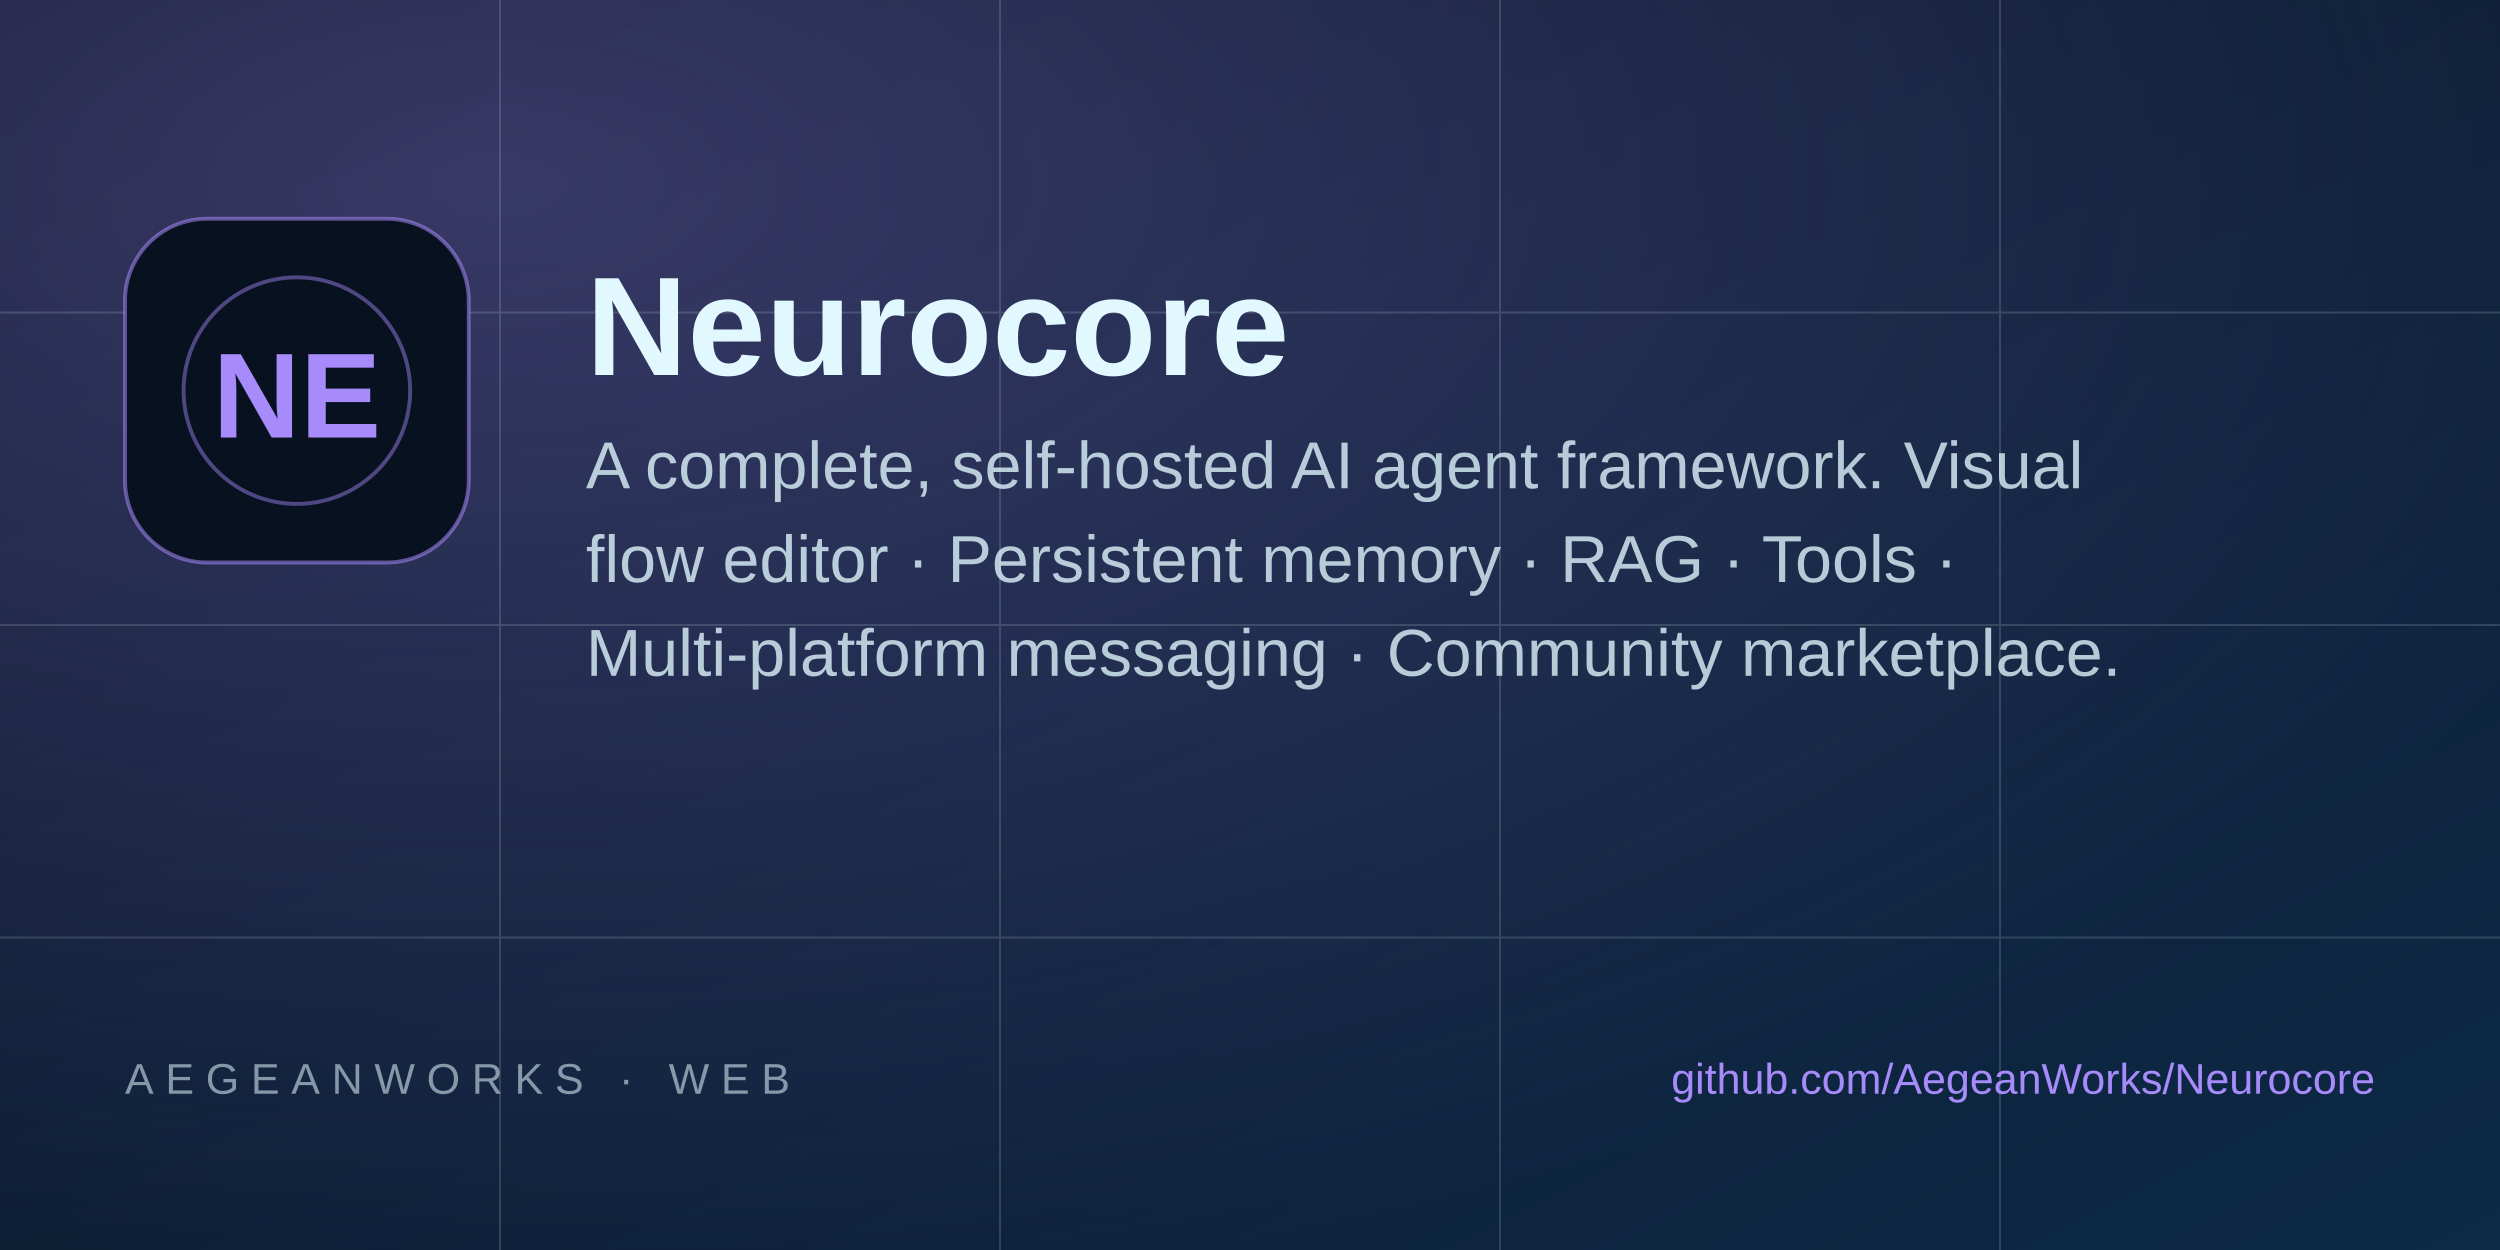
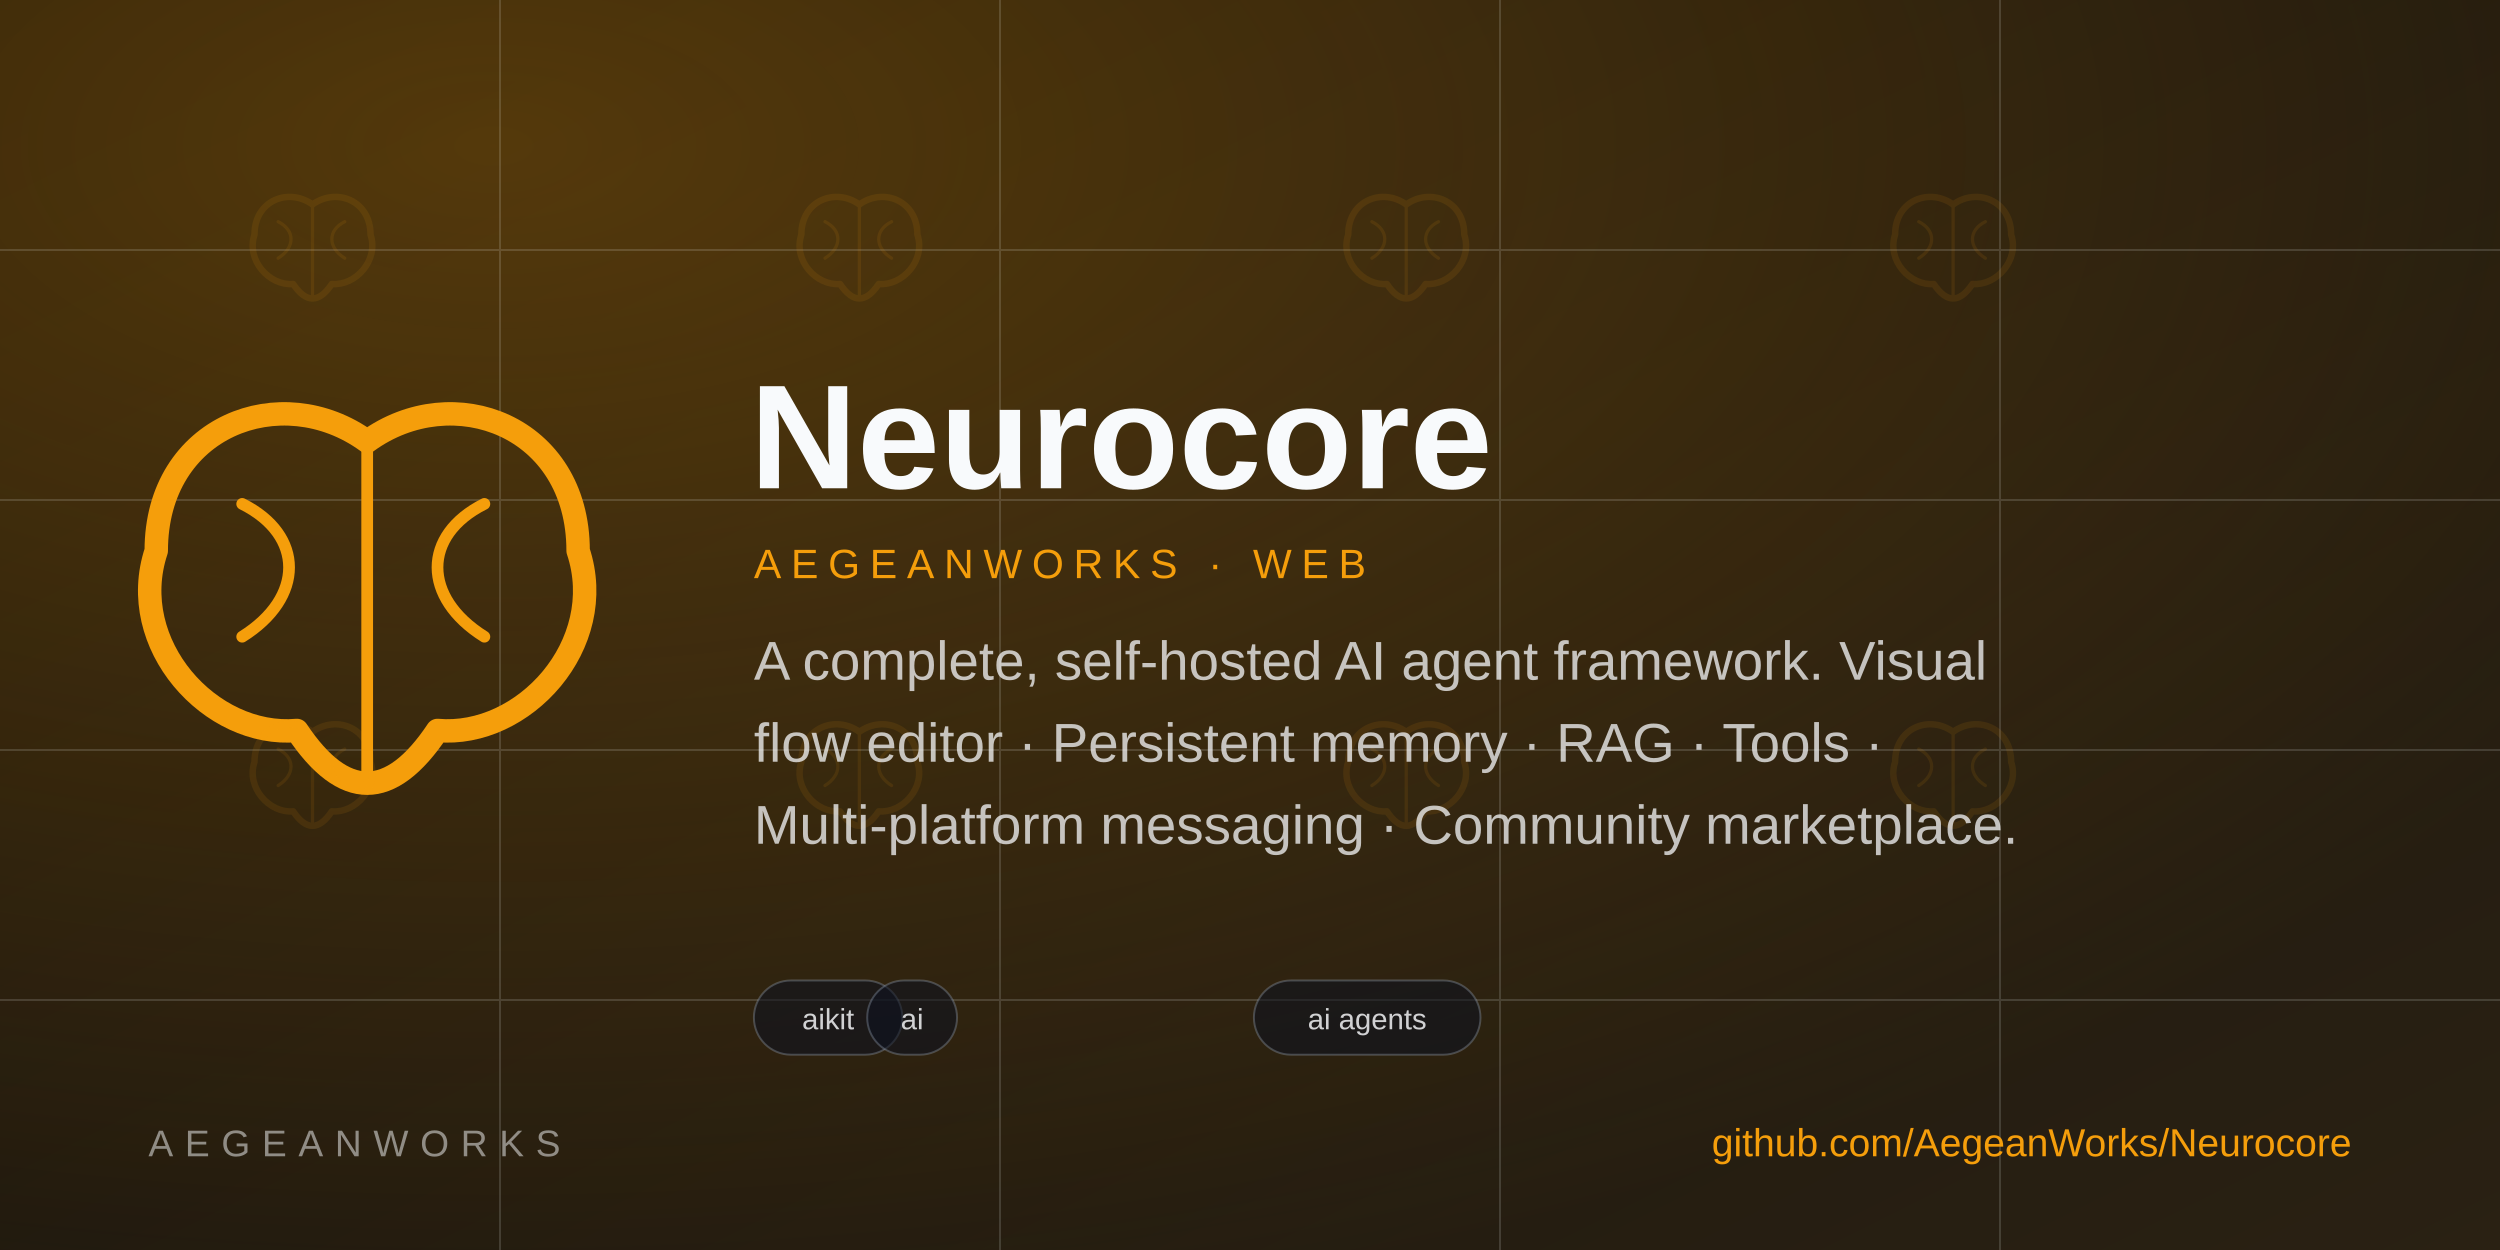
- <svg xmlns="http://www.w3.org/2000/svg" width="1280" height="640" viewBox="0 0 1280 640" role="img" aria-labelledby="title desc">
+ <svg xmlns="http://www.w3.org/2000/svg" width="1280" height="640" viewBox="0 0 1280 640" role="img" aria-labelledby="title desc" data-motif="brain" data-layout="grid">
  <defs>
    <linearGradient id="bg" x1="0" y1="0" x2="1" y2="1">
-       <stop offset="0" stop-color="#07111f" />
-       <stop offset="1" stop-color="#0e2a47" />
+       <stop offset="0" stop-color="#120f0a" />
+       <stop offset="1" stop-color="#2a2113" />
    </linearGradient>
-     <radialGradient id="glow" cx="0.2" cy="0.15" r="0.9">
-       <stop offset="0" stop-color="#a78bfa" stop-opacity="0.30" />
-       <stop offset="1" stop-color="#a78bfa" stop-opacity="0" />
+     <radialGradient id="glow" cx="0.2" cy="0.12" r="0.95">
+       <stop offset="0" stop-color="#f59e0b" stop-opacity="0.28" />
+       <stop offset="1" stop-color="#f59e0b" stop-opacity="0" />
    </radialGradient>
+     <linearGradient id="band" x1="0" y1="0" x2="1" y2="0">
+       <stop offset="0" stop-color="#f59e0b" />
+       <stop offset="1" stop-color="#93c5fd" />
+     </linearGradient>
  </defs>
  <rect width="1280" height="640" fill="url(#bg)" />
  <rect width="1280" height="640" fill="url(#glow)" />
-   <g opacity="0.16" stroke="#e2f8ff">
-     <path d="M0 160h1280M0 320h1280M0 480h1280M256 0v640M512 0v640M768 0v640M1024 0v640" />
+   <g opacity="0.15" stroke="#F8FAFC">
+     <path d="M0 128H1280M0 256H1280M0 384H1280M0 512H1280M256 0V640M512 0V640M768 0V640M1024 0V640" />
  </g>
-   <rect x="64" y="112" width="176" height="176" rx="42" fill="#07111f" stroke="#a78bfa" stroke-opacity="0.55" stroke-width="2" />
-   <circle cx="152" cy="200" r="58" fill="none" stroke="#a78bfa" stroke-opacity="0.45" stroke-width="2" />
-   <text x="152" y="224" text-anchor="middle" font-family="Segoe UI, Arial, sans-serif" font-size="62" font-weight="700" fill="#a78bfa">NE</text>
-   <text x="300" y="192" font-family="Segoe UI, Arial, sans-serif" font-size="72" font-weight="700" fill="#e2f8ff">Neurocore</text>
-   <text x="300" y="250" font-family="Segoe UI, Arial, sans-serif" font-size="34" fill="#e2f8ff" fill-opacity="0.78">A complete, self-hosted AI agent framework. Visual</text>
-   <text x="300" y="298" font-family="Segoe UI, Arial, sans-serif" font-size="34" fill="#e2f8ff" fill-opacity="0.78">flow editor · Persistent memory · RAG · Tools ·</text>
-   <text x="300" y="346" font-family="Segoe UI, Arial, sans-serif" font-size="34" fill="#e2f8ff" fill-opacity="0.78">Multi-platform messaging · Community marketplace.</text>
-   <text x="64" y="560" font-family="Segoe UI, Arial, sans-serif" font-size="22" letter-spacing="6" fill="#e2f8ff" fill-opacity="0.55">AEGEANWORKS · WEB</text>
-   <text x="1216" y="560" text-anchor="end" font-family="Segoe UI, Arial, sans-serif" font-size="22" fill="#a78bfa">github.com/AegeanWorks/Neurocore</text>
+   <g transform="translate(188 318) scale(2.0)" opacity="1.0">
+     <path d="M-54 -18C-54 -50 -22 -62 0 -46C22 -62 54 -50 54 -18C62 6 40 30 18 28C6 46 -6 46 -18 28C-40 30 -62 6 -54 -18Z" fill="none" stroke="#f59e0b" stroke-width="6" stroke-linecap="round" stroke-linejoin="round" />
+     <path d="M0 -46V40M-32 -30C-16 -22 -16 -6 -32 4M30 -30C14 -22 14 -6 30 4" fill="none" stroke="#f59e0b" stroke-width="3" stroke-linecap="round" stroke-linejoin="round" />
+   </g>
+   <g transform="translate(160 130) scale(0.55)" opacity="0.1">
+     <path d="M-54 -18C-54 -50 -22 -62 0 -46C22 -62 54 -50 54 -18C62 6 40 30 18 28C6 46 -6 46 -18 28C-40 30 -62 6 -54 -18Z" fill="none" stroke="#f59e0b" stroke-width="6" stroke-linecap="round" stroke-linejoin="round" />
+     <path d="M0 -46V40M-32 -30C-16 -22 -16 -6 -32 4M30 -30C14 -22 14 -6 30 4" fill="none" stroke="#f59e0b" stroke-width="3" stroke-linecap="round" stroke-linejoin="round" />
+   </g>
+   <g transform="translate(160 400) scale(0.55)" opacity="0.1">
+     <path d="M-54 -18C-54 -50 -22 -62 0 -46C22 -62 54 -50 54 -18C62 6 40 30 18 28C6 46 -6 46 -18 28C-40 30 -62 6 -54 -18Z" fill="none" stroke="#f59e0b" stroke-width="6" stroke-linecap="round" stroke-linejoin="round" />
+     <path d="M0 -46V40M-32 -30C-16 -22 -16 -6 -32 4M30 -30C14 -22 14 -6 30 4" fill="none" stroke="#f59e0b" stroke-width="3" stroke-linecap="round" stroke-linejoin="round" />
+   </g>
+   <g transform="translate(440 130) scale(0.55)" opacity="0.1">
+     <path d="M-54 -18C-54 -50 -22 -62 0 -46C22 -62 54 -50 54 -18C62 6 40 30 18 28C6 46 -6 46 -18 28C-40 30 -62 6 -54 -18Z" fill="none" stroke="#f59e0b" stroke-width="6" stroke-linecap="round" stroke-linejoin="round" />
+     <path d="M0 -46V40M-32 -30C-16 -22 -16 -6 -32 4M30 -30C14 -22 14 -6 30 4" fill="none" stroke="#f59e0b" stroke-width="3" stroke-linecap="round" stroke-linejoin="round" />
+   </g>
+   <g transform="translate(440 400) scale(0.55)" opacity="0.1">
+     <path d="M-54 -18C-54 -50 -22 -62 0 -46C22 -62 54 -50 54 -18C62 6 40 30 18 28C6 46 -6 46 -18 28C-40 30 -62 6 -54 -18Z" fill="none" stroke="#f59e0b" stroke-width="6" stroke-linecap="round" stroke-linejoin="round" />
+     <path d="M0 -46V40M-32 -30C-16 -22 -16 -6 -32 4M30 -30C14 -22 14 -6 30 4" fill="none" stroke="#f59e0b" stroke-width="3" stroke-linecap="round" stroke-linejoin="round" />
+   </g>
+   <g transform="translate(720 130) scale(0.55)" opacity="0.1">
+     <path d="M-54 -18C-54 -50 -22 -62 0 -46C22 -62 54 -50 54 -18C62 6 40 30 18 28C6 46 -6 46 -18 28C-40 30 -62 6 -54 -18Z" fill="none" stroke="#f59e0b" stroke-width="6" stroke-linecap="round" stroke-linejoin="round" />
+     <path d="M0 -46V40M-32 -30C-16 -22 -16 -6 -32 4M30 -30C14 -22 14 -6 30 4" fill="none" stroke="#f59e0b" stroke-width="3" stroke-linecap="round" stroke-linejoin="round" />
+   </g>
+   <g transform="translate(720 400) scale(0.55)" opacity="0.1">
+     <path d="M-54 -18C-54 -50 -22 -62 0 -46C22 -62 54 -50 54 -18C62 6 40 30 18 28C6 46 -6 46 -18 28C-40 30 -62 6 -54 -18Z" fill="none" stroke="#f59e0b" stroke-width="6" stroke-linecap="round" stroke-linejoin="round" />
+     <path d="M0 -46V40M-32 -30C-16 -22 -16 -6 -32 4M30 -30C14 -22 14 -6 30 4" fill="none" stroke="#f59e0b" stroke-width="3" stroke-linecap="round" stroke-linejoin="round" />
+   </g>
+   <g transform="translate(1000 130) scale(0.55)" opacity="0.1">
+     <path d="M-54 -18C-54 -50 -22 -62 0 -46C22 -62 54 -50 54 -18C62 6 40 30 18 28C6 46 -6 46 -18 28C-40 30 -62 6 -54 -18Z" fill="none" stroke="#f59e0b" stroke-width="6" stroke-linecap="round" stroke-linejoin="round" />
+     <path d="M0 -46V40M-32 -30C-16 -22 -16 -6 -32 4M30 -30C14 -22 14 -6 30 4" fill="none" stroke="#f59e0b" stroke-width="3" stroke-linecap="round" stroke-linejoin="round" />
+   </g>
+   <g transform="translate(1000 400) scale(0.55)" opacity="0.1">
+     <path d="M-54 -18C-54 -50 -22 -62 0 -46C22 -62 54 -50 54 -18C62 6 40 30 18 28C6 46 -6 46 -18 28C-40 30 -62 6 -54 -18Z" fill="none" stroke="#f59e0b" stroke-width="6" stroke-linecap="round" stroke-linejoin="round" />
+     <path d="M0 -46V40M-32 -30C-16 -22 -16 -6 -32 4M30 -30C14 -22 14 -6 30 4" fill="none" stroke="#f59e0b" stroke-width="3" stroke-linecap="round" stroke-linejoin="round" />
+   </g>
+   <text x="384" y="250" font-family="Segoe UI, Arial, sans-serif" font-size="76" font-weight="700" fill="#F8FAFC">Neurocore</text>
+   <text x="386" y="296" font-family="Segoe UI, Arial, sans-serif" font-size="21" letter-spacing="5" fill="#f59e0b">AEGEANWORKS · WEB</text>
+   <text x="386" y="348" font-family="Segoe UI, Arial, sans-serif" font-size="28" fill="#F8FAFC" fill-opacity="0.74">A complete, self-hosted AI agent framework. Visual</text>
+   <text x="386" y="390" font-family="Segoe UI, Arial, sans-serif" font-size="28" fill="#F8FAFC" fill-opacity="0.74">flow editor · Persistent memory · RAG · Tools ·</text>
+   <text x="386" y="432" font-family="Segoe UI, Arial, sans-serif" font-size="28" fill="#F8FAFC" fill-opacity="0.74">Multi-platform messaging · Community marketplace.</text>
+   <rect x="386" y="502" width="76" height="38" rx="19" fill="#0B1220" fill-opacity="0.55" stroke="#94A3B8" stroke-opacity="0.35" />
+   <text x="424.0" y="527" text-anchor="middle" font-family="Segoe UI, Arial, sans-serif" font-size="15" fill="#F8FAFC" fill-opacity="0.82">aikit</text>
+   <rect x="444" y="502" width="46" height="38" rx="19" fill="#0B1220" fill-opacity="0.55" stroke="#94A3B8" stroke-opacity="0.35" />
+   <text x="467.0" y="527" text-anchor="middle" font-family="Segoe UI, Arial, sans-serif" font-size="15" fill="#F8FAFC" fill-opacity="0.82">ai</text>
+   <rect x="642" y="502" width="116" height="38" rx="19" fill="#0B1220" fill-opacity="0.55" stroke="#94A3B8" stroke-opacity="0.35" />
+   <text x="700.0" y="527" text-anchor="middle" font-family="Segoe UI, Arial, sans-serif" font-size="15" fill="#F8FAFC" fill-opacity="0.82">ai agents</text>
+   <text x="76" y="592" font-family="Segoe UI, Arial, sans-serif" font-size="19" letter-spacing="6" fill="#F8FAFC" fill-opacity="0.50">AEGEANWORKS</text>
+   <text x="1204" y="592" text-anchor="end" font-family="Segoe UI, Arial, sans-serif" font-size="20" fill="#f59e0b">github.com/AegeanWorks/Neurocore</text>
</svg>
